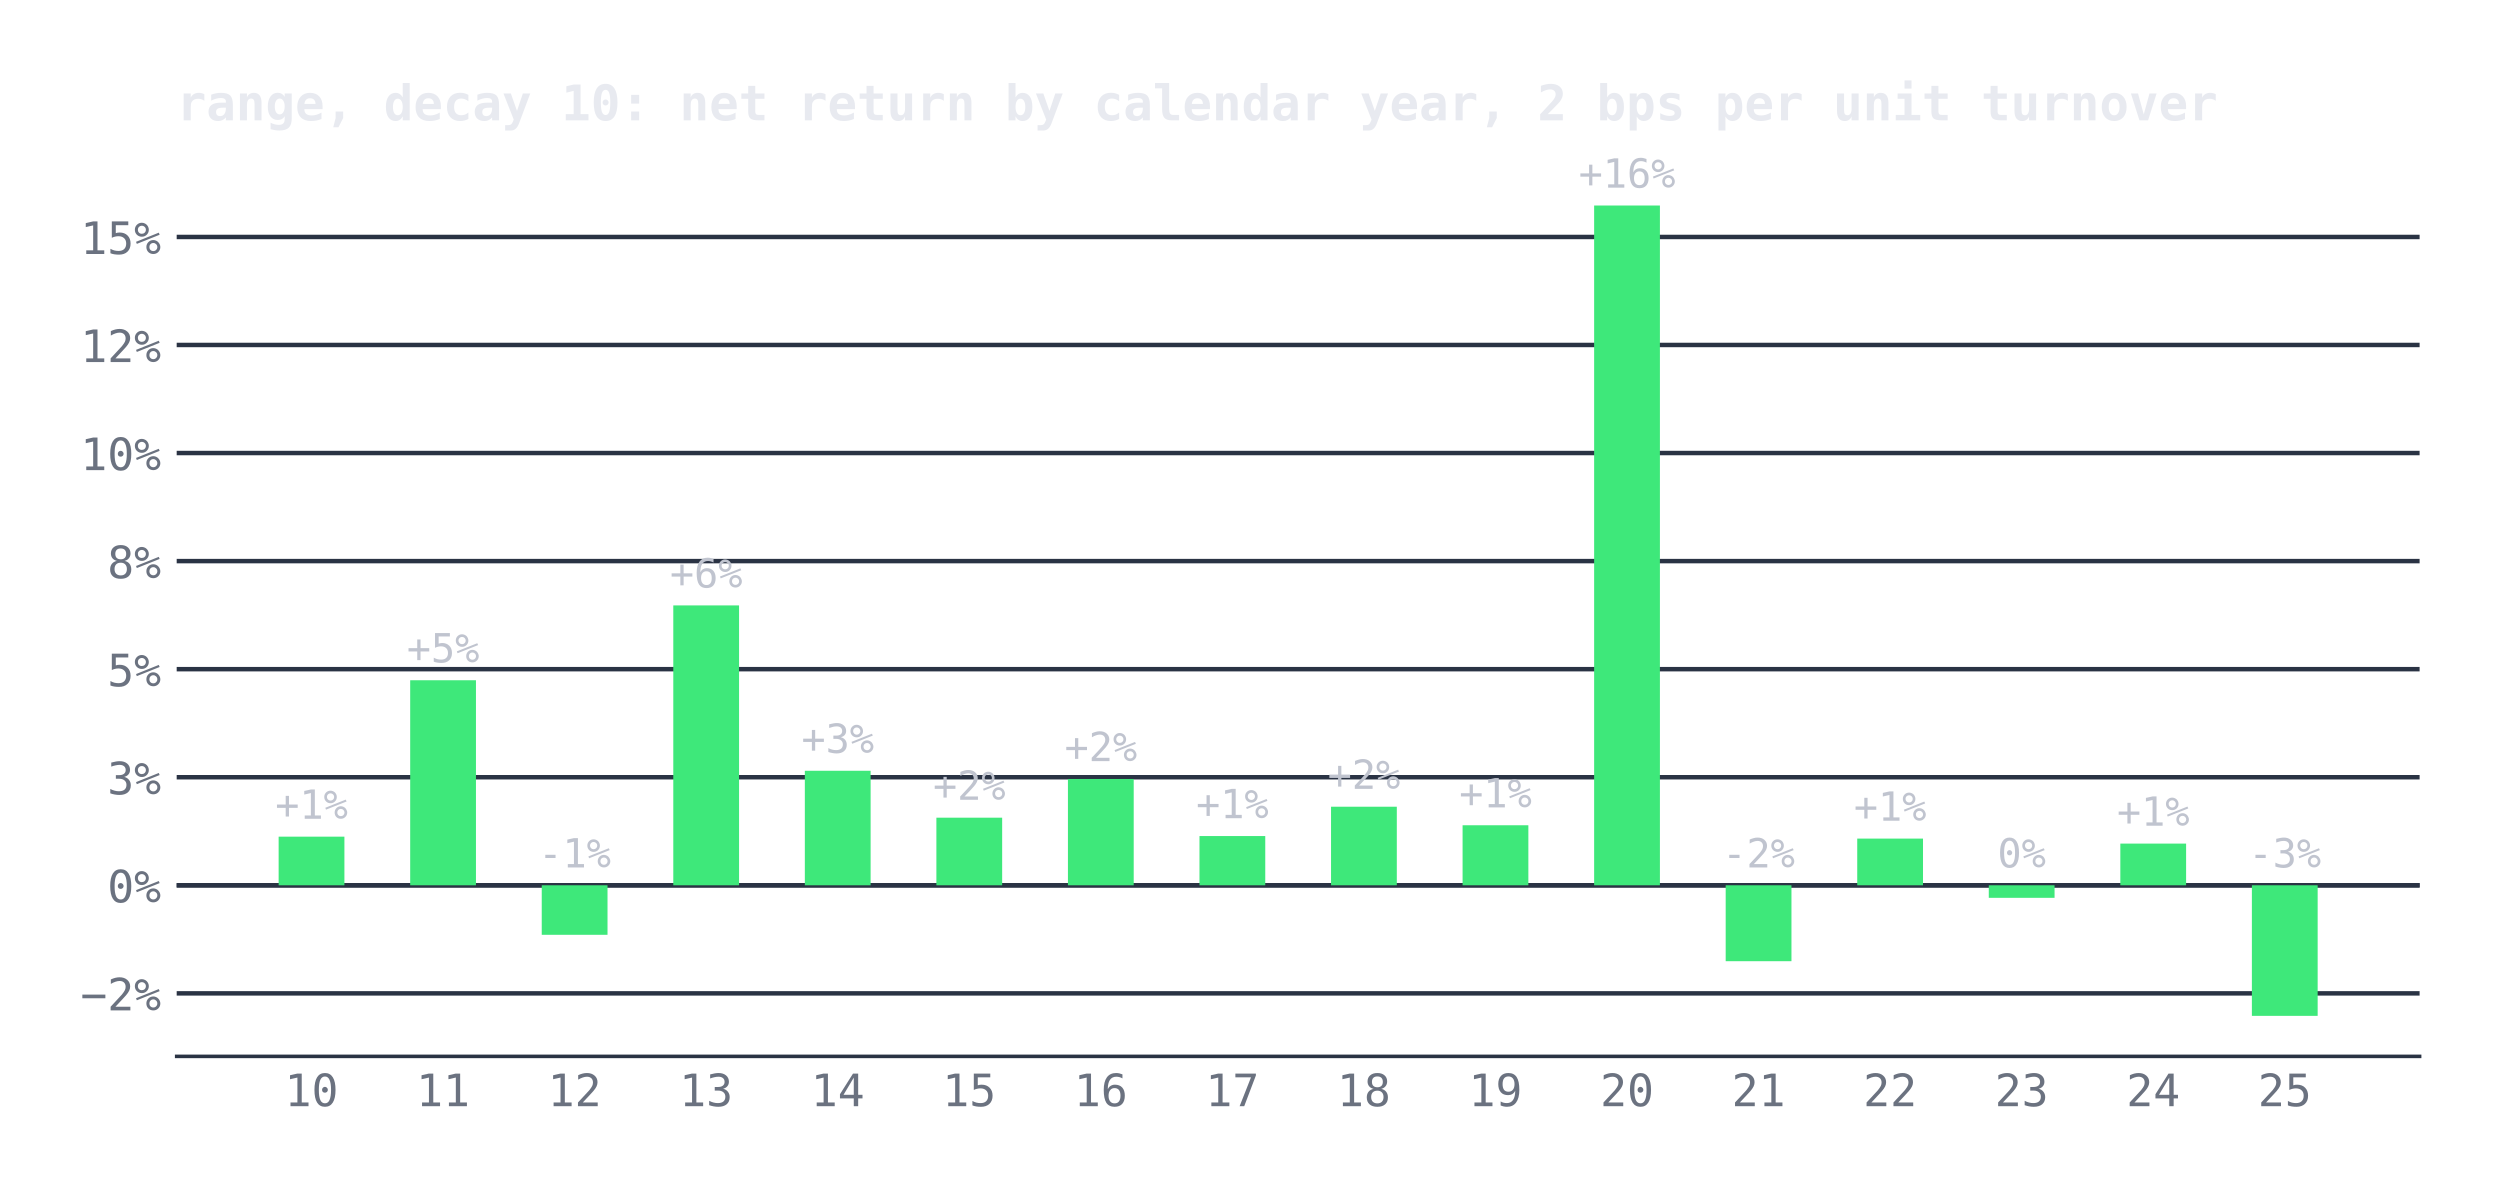
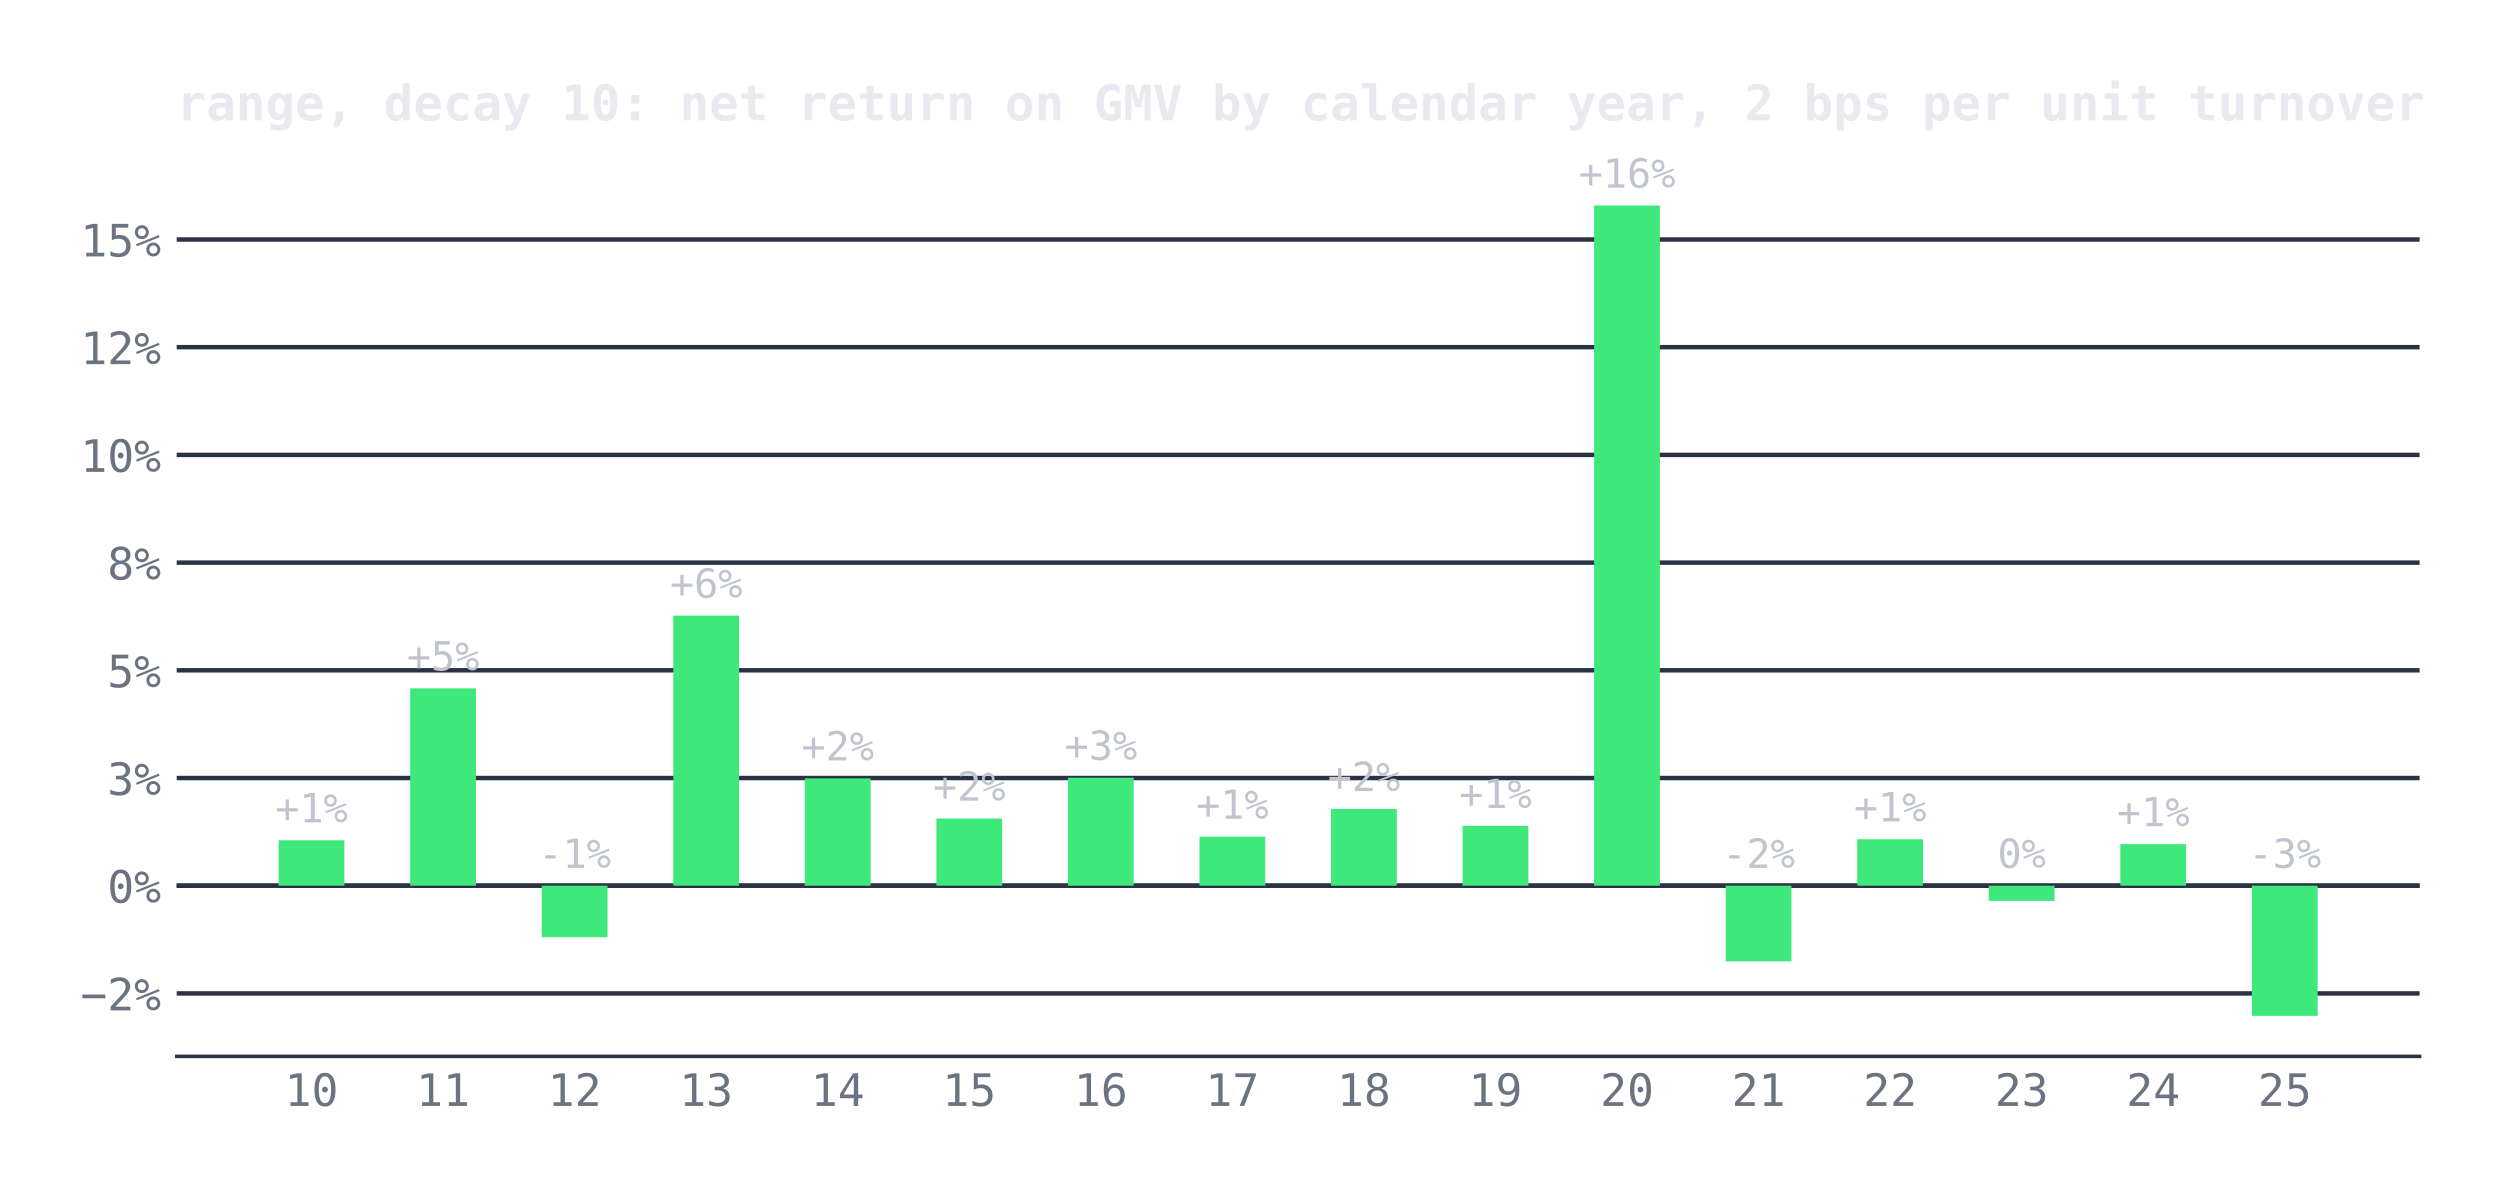
- <svg xmlns="http://www.w3.org/2000/svg" width="559.761pt" height="267.758pt" viewBox="0 0 559.761 267.758" version="1.1">
+ <svg xmlns="http://www.w3.org/2000/svg" width="559.761pt" height="268.027pt" viewBox="0 0 559.761 268.027" version="1.1">
  <defs>
    <style type="text/css">*{stroke-linejoin: round; stroke-linecap: butt}</style>
  </defs>
  <g id="figure_1">
    <g id="patch_1">
-       <path d="M 0 267.758  L 559.761 267.758  L 559.761 0  L 0 0  L 0 267.758  z " style="fill: none" />
+       <path d="M 0 268.027  L 559.761 268.027  L 559.761 0  L 0 0  L 0 268.027  z " style="fill: none" />
    </g>
    <g id="axes_1">
      <g id="patch_2">
        <path d="M 39.561 236.527  L 541.761 236.527  L 541.761 36.943  L 39.561 36.943  L 39.561 236.527  z " style="fill: none" />
      </g>
      <g id="matplotlib.axis_1">
        <g id="xtick_1">
          <g id="line2d_1" />
          <g id="text_1">
-             <text style="font-size: 10px; font-family: 'IBM Plex Mono, DejaVu Sans Mono, monospace', monospace; text-anchor: middle; fill: #6b7280" x="69.752" y="247.678" transform="rotate(-0 69.75185 247.6782)">10</text>
+             <text style="font-size: 10px; font-family: 'IBM Plex Mono, DejaVu Sans Mono, monospace', monospace; text-anchor: middle; fill: #6b7280" x="69.752" y="247.624" transform="rotate(-0 69.75185 247.6243)">10</text>
          </g>
        </g>
        <g id="xtick_2">
          <g id="line2d_2" />
          <g id="text_2">
-             <text style="font-size: 10px; font-family: 'IBM Plex Mono, DejaVu Sans Mono, monospace', monospace; text-anchor: middle; fill: #6b7280" x="99.206" y="247.678" transform="rotate(-0 99.20639 247.6782)">11</text>
+             <text style="font-size: 10px; font-family: 'IBM Plex Mono, DejaVu Sans Mono, monospace', monospace; text-anchor: middle; fill: #6b7280" x="99.206" y="247.624" transform="rotate(-0 99.20639 247.6243)">11</text>
          </g>
        </g>
        <g id="xtick_3">
          <g id="line2d_3" />
          <g id="text_3">
-             <text style="font-size: 10px; font-family: 'IBM Plex Mono, DejaVu Sans Mono, monospace', monospace; text-anchor: middle; fill: #6b7280" x="128.661" y="247.678" transform="rotate(-0 128.6609 247.6782)">12</text>
+             <text style="font-size: 10px; font-family: 'IBM Plex Mono, DejaVu Sans Mono, monospace', monospace; text-anchor: middle; fill: #6b7280" x="128.661" y="247.624" transform="rotate(-0 128.6609 247.6243)">12</text>
          </g>
        </g>
        <g id="xtick_4">
          <g id="line2d_4" />
          <g id="text_4">
-             <text style="font-size: 10px; font-family: 'IBM Plex Mono, DejaVu Sans Mono, monospace', monospace; text-anchor: middle; fill: #6b7280" x="158.115" y="247.678" transform="rotate(-0 158.1155 247.6782)">13</text>
+             <text style="font-size: 10px; font-family: 'IBM Plex Mono, DejaVu Sans Mono, monospace', monospace; text-anchor: middle; fill: #6b7280" x="158.115" y="247.624" transform="rotate(-0 158.1155 247.6243)">13</text>
          </g>
        </g>
        <g id="xtick_5">
          <g id="line2d_5" />
          <g id="text_5">
-             <text style="font-size: 10px; font-family: 'IBM Plex Mono, DejaVu Sans Mono, monospace', monospace; text-anchor: middle; fill: #6b7280" x="187.57" y="247.678" transform="rotate(-0 187.57 247.6782)">14</text>
+             <text style="font-size: 10px; font-family: 'IBM Plex Mono, DejaVu Sans Mono, monospace', monospace; text-anchor: middle; fill: #6b7280" x="187.57" y="247.624" transform="rotate(-0 187.57 247.6243)">14</text>
          </g>
        </g>
        <g id="xtick_6">
          <g id="line2d_6" />
          <g id="text_6">
-             <text style="font-size: 10px; font-family: 'IBM Plex Mono, DejaVu Sans Mono, monospace', monospace; text-anchor: middle; fill: #6b7280" x="217.025" y="247.678" transform="rotate(-0 217.0246 247.6782)">15</text>
+             <text style="font-size: 10px; font-family: 'IBM Plex Mono, DejaVu Sans Mono, monospace', monospace; text-anchor: middle; fill: #6b7280" x="217.025" y="247.624" transform="rotate(-0 217.0246 247.6243)">15</text>
          </g>
        </g>
        <g id="xtick_7">
          <g id="line2d_7" />
          <g id="text_7">
-             <text style="font-size: 10px; font-family: 'IBM Plex Mono, DejaVu Sans Mono, monospace', monospace; text-anchor: middle; fill: #6b7280" x="246.479" y="247.678" transform="rotate(-0 246.4791 247.6782)">16</text>
+             <text style="font-size: 10px; font-family: 'IBM Plex Mono, DejaVu Sans Mono, monospace', monospace; text-anchor: middle; fill: #6b7280" x="246.479" y="247.624" transform="rotate(-0 246.4791 247.6243)">16</text>
          </g>
        </g>
        <g id="xtick_8">
          <g id="line2d_8" />
          <g id="text_8">
-             <text style="font-size: 10px; font-family: 'IBM Plex Mono, DejaVu Sans Mono, monospace', monospace; text-anchor: middle; fill: #6b7280" x="275.934" y="247.678" transform="rotate(-0 275.9337 247.6782)">17</text>
+             <text style="font-size: 10px; font-family: 'IBM Plex Mono, DejaVu Sans Mono, monospace', monospace; text-anchor: middle; fill: #6b7280" x="275.934" y="247.624" transform="rotate(-0 275.9337 247.6243)">17</text>
          </g>
        </g>
        <g id="xtick_9">
          <g id="line2d_9" />
          <g id="text_9">
-             <text style="font-size: 10px; font-family: 'IBM Plex Mono, DejaVu Sans Mono, monospace', monospace; text-anchor: middle; fill: #6b7280" x="305.388" y="247.678" transform="rotate(-0 305.3882 247.6782)">18</text>
+             <text style="font-size: 10px; font-family: 'IBM Plex Mono, DejaVu Sans Mono, monospace', monospace; text-anchor: middle; fill: #6b7280" x="305.388" y="247.624" transform="rotate(-0 305.3882 247.6243)">18</text>
          </g>
        </g>
        <g id="xtick_10">
          <g id="line2d_10" />
          <g id="text_10">
-             <text style="font-size: 10px; font-family: 'IBM Plex Mono, DejaVu Sans Mono, monospace', monospace; text-anchor: middle; fill: #6b7280" x="334.843" y="247.678" transform="rotate(-0 334.8428 247.6782)">19</text>
+             <text style="font-size: 10px; font-family: 'IBM Plex Mono, DejaVu Sans Mono, monospace', monospace; text-anchor: middle; fill: #6b7280" x="334.843" y="247.624" transform="rotate(-0 334.8428 247.6243)">19</text>
          </g>
        </g>
        <g id="xtick_11">
          <g id="line2d_11" />
          <g id="text_11">
-             <text style="font-size: 10px; font-family: 'IBM Plex Mono, DejaVu Sans Mono, monospace', monospace; text-anchor: middle; fill: #6b7280" x="364.297" y="247.678" transform="rotate(-0 364.2973 247.6782)">20</text>
+             <text style="font-size: 10px; font-family: 'IBM Plex Mono, DejaVu Sans Mono, monospace', monospace; text-anchor: middle; fill: #6b7280" x="364.297" y="247.624" transform="rotate(-0 364.2973 247.6243)">20</text>
          </g>
        </g>
        <g id="xtick_12">
          <g id="line2d_12" />
          <g id="text_12">
-             <text style="font-size: 10px; font-family: 'IBM Plex Mono, DejaVu Sans Mono, monospace', monospace; text-anchor: middle; fill: #6b7280" x="393.752" y="247.678" transform="rotate(-0 393.7518 247.6782)">21</text>
+             <text style="font-size: 10px; font-family: 'IBM Plex Mono, DejaVu Sans Mono, monospace', monospace; text-anchor: middle; fill: #6b7280" x="393.752" y="247.624" transform="rotate(-0 393.7518 247.6243)">21</text>
          </g>
        </g>
        <g id="xtick_13">
          <g id="line2d_13" />
          <g id="text_13">
-             <text style="font-size: 10px; font-family: 'IBM Plex Mono, DejaVu Sans Mono, monospace', monospace; text-anchor: middle; fill: #6b7280" x="423.206" y="247.678" transform="rotate(-0 423.2064 247.6782)">22</text>
+             <text style="font-size: 10px; font-family: 'IBM Plex Mono, DejaVu Sans Mono, monospace', monospace; text-anchor: middle; fill: #6b7280" x="423.206" y="247.624" transform="rotate(-0 423.2064 247.6243)">22</text>
          </g>
        </g>
        <g id="xtick_14">
          <g id="line2d_14" />
          <g id="text_14">
-             <text style="font-size: 10px; font-family: 'IBM Plex Mono, DejaVu Sans Mono, monospace', monospace; text-anchor: middle; fill: #6b7280" x="452.661" y="247.678" transform="rotate(-0 452.6609 247.6782)">23</text>
+             <text style="font-size: 10px; font-family: 'IBM Plex Mono, DejaVu Sans Mono, monospace', monospace; text-anchor: middle; fill: #6b7280" x="452.661" y="247.624" transform="rotate(-0 452.6609 247.6243)">23</text>
          </g>
        </g>
        <g id="xtick_15">
          <g id="line2d_15" />
          <g id="text_15">
-             <text style="font-size: 10px; font-family: 'IBM Plex Mono, DejaVu Sans Mono, monospace', monospace; text-anchor: middle; fill: #6b7280" x="482.115" y="247.678" transform="rotate(-0 482.1155 247.6782)">24</text>
+             <text style="font-size: 10px; font-family: 'IBM Plex Mono, DejaVu Sans Mono, monospace', monospace; text-anchor: middle; fill: #6b7280" x="482.115" y="247.624" transform="rotate(-0 482.1155 247.6243)">24</text>
          </g>
        </g>
        <g id="xtick_16">
          <g id="line2d_16" />
          <g id="text_16">
-             <text style="font-size: 10px; font-family: 'IBM Plex Mono, DejaVu Sans Mono, monospace', monospace; text-anchor: middle; fill: #6b7280" x="511.57" y="247.678" transform="rotate(-0 511.57 247.6782)">25</text>
+             <text style="font-size: 10px; font-family: 'IBM Plex Mono, DejaVu Sans Mono, monospace', monospace; text-anchor: middle; fill: #6b7280" x="511.57" y="247.624" transform="rotate(-0 511.57 247.6243)">25</text>
          </g>
        </g>
      </g>
      <g id="matplotlib.axis_2">
        <g id="ytick_1">
          <g id="line2d_17">
-             <path d="M 39.561 222.414  L 541.761 222.414  " clip-path="url(#p3ea7f9dc0f)" style="fill: none; stroke: #2a3344; stroke-linecap: square" />
+             <path d="M 39.561 222.432  L 541.761 222.432  " clip-path="url(#p94bd14943e)" style="fill: none; stroke: #2a3344; stroke-linecap: square" />
          </g>
          <g id="line2d_18" />
          <g id="text_17">
-             <text style="font-size: 10px; font-family: 'IBM Plex Mono, DejaVu Sans Mono, monospace', monospace; text-anchor: end; fill: #6b7280" x="36.061" y="226.24" transform="rotate(-0 36.06094 226.2402)">−2%</text>
+             <text style="font-size: 10px; font-family: 'IBM Plex Mono, DejaVu Sans Mono, monospace', monospace; text-anchor: end; fill: #6b7280" x="36.061" y="226.231" transform="rotate(-0 36.06094 226.2311)">−2%</text>
          </g>
        </g>
        <g id="ytick_2">
          <g id="line2d_19">
-             <path d="M 39.561 198.22  L 541.761 198.22  " clip-path="url(#p3ea7f9dc0f)" style="fill: none; stroke: #2a3344; stroke-linecap: square" />
+             <path d="M 39.561 198.316  L 541.761 198.316  " clip-path="url(#p94bd14943e)" style="fill: none; stroke: #2a3344; stroke-linecap: square" />
          </g>
          <g id="line2d_20" />
          <g id="text_18">
-             <text style="font-size: 10px; font-family: 'IBM Plex Mono, DejaVu Sans Mono, monospace', monospace; text-anchor: end; fill: #6b7280" x="36.061" y="202.045" transform="rotate(-0 36.06094 202.0454)">0%</text>
+             <text style="font-size: 10px; font-family: 'IBM Plex Mono, DejaVu Sans Mono, monospace', monospace; text-anchor: end; fill: #6b7280" x="36.061" y="202.115" transform="rotate(-0 36.06094 202.1153)">0%</text>
          </g>
        </g>
        <g id="ytick_3">
          <g id="line2d_21">
-             <path d="M 39.561 174.025  L 541.761 174.025  " clip-path="url(#p3ea7f9dc0f)" style="fill: none; stroke: #2a3344; stroke-linecap: square" />
+             <path d="M 39.561 174.201  L 541.761 174.201  " clip-path="url(#p94bd14943e)" style="fill: none; stroke: #2a3344; stroke-linecap: square" />
          </g>
          <g id="line2d_22" />
          <g id="text_19">
-             <text style="font-size: 10px; font-family: 'IBM Plex Mono, DejaVu Sans Mono, monospace', monospace; text-anchor: end; fill: #6b7280" x="36.061" y="177.851" transform="rotate(-0 36.06094 177.8506)">3%</text>
+             <text style="font-size: 10px; font-family: 'IBM Plex Mono, DejaVu Sans Mono, monospace', monospace; text-anchor: end; fill: #6b7280" x="36.061" y="178" transform="rotate(-0 36.06094 177.9995)">3%</text>
          </g>
        </g>
        <g id="ytick_4">
          <g id="line2d_23">
-             <path d="M 39.561 149.83  L 541.761 149.83  " clip-path="url(#p3ea7f9dc0f)" style="fill: none; stroke: #2a3344; stroke-linecap: square" />
+             <path d="M 39.561 150.085  L 541.761 150.085  " clip-path="url(#p94bd14943e)" style="fill: none; stroke: #2a3344; stroke-linecap: square" />
          </g>
          <g id="line2d_24" />
          <g id="text_20">
-             <text style="font-size: 10px; font-family: 'IBM Plex Mono, DejaVu Sans Mono, monospace', monospace; text-anchor: end; fill: #6b7280" x="36.061" y="153.656" transform="rotate(-0 36.06094 153.6558)">5%</text>
+             <text style="font-size: 10px; font-family: 'IBM Plex Mono, DejaVu Sans Mono, monospace', monospace; text-anchor: end; fill: #6b7280" x="36.061" y="153.884" transform="rotate(-0 36.06094 153.8837)">5%</text>
          </g>
        </g>
        <g id="ytick_5">
          <g id="line2d_25">
-             <path d="M 39.561 125.635  L 541.761 125.635  " clip-path="url(#p3ea7f9dc0f)" style="fill: none; stroke: #2a3344; stroke-linecap: square" />
+             <path d="M 39.561 125.969  L 541.761 125.969  " clip-path="url(#p94bd14943e)" style="fill: none; stroke: #2a3344; stroke-linecap: square" />
          </g>
          <g id="line2d_26" />
          <g id="text_21">
-             <text style="font-size: 10px; font-family: 'IBM Plex Mono, DejaVu Sans Mono, monospace', monospace; text-anchor: end; fill: #6b7280" x="36.061" y="129.461" transform="rotate(-0 36.06094 129.461)">8%</text>
+             <text style="font-size: 10px; font-family: 'IBM Plex Mono, DejaVu Sans Mono, monospace', monospace; text-anchor: end; fill: #6b7280" x="36.061" y="129.768" transform="rotate(-0 36.06094 129.7679)">8%</text>
          </g>
        </g>
        <g id="ytick_6">
          <g id="line2d_27">
-             <path d="M 39.561 101.44  L 541.761 101.44  " clip-path="url(#p3ea7f9dc0f)" style="fill: none; stroke: #2a3344; stroke-linecap: square" />
+             <path d="M 39.561 101.853  L 541.761 101.853  " clip-path="url(#p94bd14943e)" style="fill: none; stroke: #2a3344; stroke-linecap: square" />
          </g>
          <g id="line2d_28" />
          <g id="text_22">
-             <text style="font-size: 10px; font-family: 'IBM Plex Mono, DejaVu Sans Mono, monospace', monospace; text-anchor: end; fill: #6b7280" x="36.061" y="105.266" transform="rotate(-0 36.06094 105.2662)">10%</text>
+             <text style="font-size: 10px; font-family: 'IBM Plex Mono, DejaVu Sans Mono, monospace', monospace; text-anchor: end; fill: #6b7280" x="36.061" y="105.652" transform="rotate(-0 36.06094 105.6522)">10%</text>
          </g>
        </g>
        <g id="ytick_7">
          <g id="line2d_29">
-             <path d="M 39.561 77.246  L 541.761 77.246  " clip-path="url(#p3ea7f9dc0f)" style="fill: none; stroke: #2a3344; stroke-linecap: square" />
+             <path d="M 39.561 77.738  L 541.761 77.738  " clip-path="url(#p94bd14943e)" style="fill: none; stroke: #2a3344; stroke-linecap: square" />
          </g>
          <g id="line2d_30" />
          <g id="text_23">
-             <text style="font-size: 10px; font-family: 'IBM Plex Mono, DejaVu Sans Mono, monospace', monospace; text-anchor: end; fill: #6b7280" x="36.061" y="81.071" transform="rotate(-0 36.06094 81.07134)">12%</text>
+             <text style="font-size: 10px; font-family: 'IBM Plex Mono, DejaVu Sans Mono, monospace', monospace; text-anchor: end; fill: #6b7280" x="36.061" y="81.536" transform="rotate(-0 36.06094 81.53638)">12%</text>
          </g>
        </g>
        <g id="ytick_8">
          <g id="line2d_31">
-             <path d="M 39.561 53.051  L 541.761 53.051  " clip-path="url(#p3ea7f9dc0f)" style="fill: none; stroke: #2a3344; stroke-linecap: square" />
+             <path d="M 39.561 53.622  L 541.761 53.622  " clip-path="url(#p94bd14943e)" style="fill: none; stroke: #2a3344; stroke-linecap: square" />
          </g>
          <g id="line2d_32" />
          <g id="text_24">
-             <text style="font-size: 10px; font-family: 'IBM Plex Mono, DejaVu Sans Mono, monospace', monospace; text-anchor: end; fill: #6b7280" x="36.061" y="56.877" transform="rotate(-0 36.06094 56.87653)">15%</text>
+             <text style="font-size: 10px; font-family: 'IBM Plex Mono, DejaVu Sans Mono, monospace', monospace; text-anchor: end; fill: #6b7280" x="36.061" y="57.421" transform="rotate(-0 36.06094 57.4206)">15%</text>
          </g>
        </g>
      </g>
      <g id="line2d_33">
-         <path d="M 39.561 198.22  L 541.761 198.22  " clip-path="url(#p3ea7f9dc0f)" style="fill: none; stroke: #2a3344; stroke-linecap: square" />
+         <path d="M 39.561 198.316  L 541.761 198.316  " clip-path="url(#p94bd14943e)" style="fill: none; stroke: #2a3344; stroke-linecap: square" />
      </g>
      <g id="patch_3">
        <path d="M 39.561 236.527  L 541.761 236.527  " style="fill: none; stroke: #2a3344; stroke-width: 0.8; stroke-linejoin: miter; stroke-linecap: square" />
      </g>
      <g id="patch_4">
-         <path d="M 62.388 198.22  L 77.115 198.22  L 77.115 187.332  L 62.388 187.332  z " clip-path="url(#p3ea7f9dc0f)" style="fill: #3ee87a" />
+         <path d="M 62.388 198.316  L 77.115 198.316  L 77.115 188.141  L 62.388 188.141  z " clip-path="url(#p94bd14943e)" style="fill: #3ee87a" />
      </g>
      <g id="patch_5">
-         <path d="M 91.843 198.22  L 106.57 198.22  L 106.57 152.31  L 91.843 152.31  z " clip-path="url(#p3ea7f9dc0f)" style="fill: #3ee87a" />
+         <path d="M 91.843 198.316  L 106.57 198.316  L 106.57 154.122  L 91.843 154.122  z " clip-path="url(#p94bd14943e)" style="fill: #3ee87a" />
      </g>
      <g id="patch_6">
-         <path d="M 121.297 198.22  L 136.025 198.22  L 136.025 209.307  L 121.297 209.307  z " clip-path="url(#p3ea7f9dc0f)" style="fill: #3ee87a" />
+         <path d="M 121.297 198.316  L 136.025 198.316  L 136.025 209.852  L 121.297 209.852  z " clip-path="url(#p94bd14943e)" style="fill: #3ee87a" />
      </g>
      <g id="patch_7">
-         <path d="M 150.752 198.22  L 165.479 198.22  L 165.479 135.554  L 150.752 135.554  z " clip-path="url(#p3ea7f9dc0f)" style="fill: #3ee87a" />
+         <path d="M 150.752 198.316  L 165.479 198.316  L 165.479 137.834  L 150.752 137.834  z " clip-path="url(#p94bd14943e)" style="fill: #3ee87a" />
      </g>
      <g id="patch_8">
-         <path d="M 180.206 198.22  L 194.934 198.22  L 194.934 172.579  L 180.206 172.579  z " clip-path="url(#p3ea7f9dc0f)" style="fill: #3ee87a" />
+         <path d="M 180.206 198.316  L 194.934 198.316  L 194.934 174.278  L 180.206 174.278  z " clip-path="url(#p94bd14943e)" style="fill: #3ee87a" />
      </g>
      <g id="patch_9">
-         <path d="M 209.661 198.22  L 224.388 198.22  L 224.388 183.084  L 209.661 183.084  z " clip-path="url(#p3ea7f9dc0f)" style="fill: #3ee87a" />
+         <path d="M 209.661 198.316  L 224.388 198.316  L 224.388 183.275  L 209.661 183.275  z " clip-path="url(#p94bd14943e)" style="fill: #3ee87a" />
      </g>
      <g id="patch_10">
-         <path d="M 239.115 198.22  L 253.843 198.22  L 253.843 174.418  L 239.115 174.418  z " clip-path="url(#p3ea7f9dc0f)" style="fill: #3ee87a" />
+         <path d="M 239.115 198.316  L 253.843 198.316  L 253.843 174.132  L 239.115 174.132  z " clip-path="url(#p94bd14943e)" style="fill: #3ee87a" />
      </g>
      <g id="patch_11">
-         <path d="M 268.57 198.22  L 283.297 198.22  L 283.297 187.195  L 268.57 187.195  z " clip-path="url(#p3ea7f9dc0f)" style="fill: #3ee87a" />
+         <path d="M 268.57 198.316  L 283.297 198.316  L 283.297 187.338  L 268.57 187.338  z " clip-path="url(#p94bd14943e)" style="fill: #3ee87a" />
      </g>
      <g id="patch_12">
-         <path d="M 298.025 198.22  L 312.752 198.22  L 312.752 180.628  L 298.025 180.628  z " clip-path="url(#p3ea7f9dc0f)" style="fill: #3ee87a" />
+         <path d="M 298.025 198.316  L 312.752 198.316  L 312.752 181.129  L 298.025 181.129  z " clip-path="url(#p94bd14943e)" style="fill: #3ee87a" />
      </g>
      <g id="patch_13">
-         <path d="M 327.479 198.22  L 342.206 198.22  L 342.206 184.779  L 327.479 184.779  z " clip-path="url(#p3ea7f9dc0f)" style="fill: #3ee87a" />
+         <path d="M 327.479 198.316  L 342.206 198.316  L 342.206 184.921  L 327.479 184.921  z " clip-path="url(#p94bd14943e)" style="fill: #3ee87a" />
      </g>
      <g id="patch_14">
-         <path d="M 356.934 198.22  L 371.661 198.22  L 371.661 46.015  L 356.934 46.015  z " clip-path="url(#p3ea7f9dc0f)" style="fill: #3ee87a" />
+         <path d="M 356.934 198.316  L 371.661 198.316  L 371.661 46.015  L 356.934 46.015  z " clip-path="url(#p94bd14943e)" style="fill: #3ee87a" />
      </g>
      <g id="patch_15">
-         <path d="M 386.388 198.22  L 401.115 198.22  L 401.115 215.216  L 386.388 215.216  z " clip-path="url(#p3ea7f9dc0f)" style="fill: #3ee87a" />
+         <path d="M 386.388 198.316  L 401.115 198.316  L 401.115 215.256  L 386.388 215.256  z " clip-path="url(#p94bd14943e)" style="fill: #3ee87a" />
      </g>
      <g id="patch_16">
-         <path d="M 415.843 198.22  L 430.57 198.22  L 430.57 187.765  L 415.843 187.765  z " clip-path="url(#p3ea7f9dc0f)" style="fill: #3ee87a" />
+         <path d="M 415.843 198.316  L 430.57 198.316  L 430.57 187.912  L 415.843 187.912  z " clip-path="url(#p94bd14943e)" style="fill: #3ee87a" />
      </g>
      <g id="patch_17">
-         <path d="M 445.297 198.22  L 460.025 198.22  L 460.025 201.028  L 445.297 201.028  z " clip-path="url(#p3ea7f9dc0f)" style="fill: #3ee87a" />
+         <path d="M 445.297 198.316  L 460.025 198.316  L 460.025 201.707  L 445.297 201.707  z " clip-path="url(#p94bd14943e)" style="fill: #3ee87a" />
      </g>
      <g id="patch_18">
-         <path d="M 474.752 198.22  L 489.479 198.22  L 489.479 188.884  L 474.752 188.884  z " clip-path="url(#p3ea7f9dc0f)" style="fill: #3ee87a" />
+         <path d="M 474.752 198.316  L 489.479 198.316  L 489.479 189.011  L 474.752 189.011  z " clip-path="url(#p94bd14943e)" style="fill: #3ee87a" />
      </g>
      <g id="patch_19">
-         <path d="M 504.206 198.22  L 518.934 198.22  L 518.934 227.455  L 504.206 227.455  z " clip-path="url(#p3ea7f9dc0f)" style="fill: #3ee87a" />
+         <path d="M 504.206 198.316  L 518.934 198.316  L 518.934 227.455  L 504.206 227.455  z " clip-path="url(#p94bd14943e)" style="fill: #3ee87a" />
      </g>
      <g id="text_25">
-         <text style="font-size: 9px; font-family: 'IBM Plex Mono, DejaVu Sans Mono, monospace', monospace; text-anchor: middle; fill: #c0c4cf" x="69.752" y="183.332" transform="rotate(-0 69.75185 183.3324)">+1%</text>
+         <text style="font-size: 9px; font-family: 'IBM Plex Mono, DejaVu Sans Mono, monospace', monospace; text-anchor: middle; fill: #c0c4cf" x="69.752" y="184.141" transform="rotate(-0 69.75185 184.1413)">+1%</text>
      </g>
      <g id="text_26">
-         <text style="font-size: 9px; font-family: 'IBM Plex Mono, DejaVu Sans Mono, monospace', monospace; text-anchor: middle; fill: #c0c4cf" x="99.206" y="148.31" transform="rotate(-0 99.20639 148.3101)">+5%</text>
+         <text style="font-size: 9px; font-family: 'IBM Plex Mono, DejaVu Sans Mono, monospace', monospace; text-anchor: middle; fill: #c0c4cf" x="99.206" y="150.122" transform="rotate(-0 99.20639 150.1224)">+5%</text>
      </g>
      <g id="text_27">
-         <text style="font-size: 9px; font-family: 'IBM Plex Mono, DejaVu Sans Mono, monospace', monospace; text-anchor: middle; fill: #c0c4cf" x="128.661" y="194.22" transform="rotate(-0 128.6609 194.2196)">-1%</text>
+         <text style="font-size: 9px; font-family: 'IBM Plex Mono, DejaVu Sans Mono, monospace', monospace; text-anchor: middle; fill: #c0c4cf" x="128.661" y="194.316" transform="rotate(-0 128.6609 194.3165)">-1%</text>
      </g>
      <g id="text_28">
-         <text style="font-size: 9px; font-family: 'IBM Plex Mono, DejaVu Sans Mono, monospace', monospace; text-anchor: middle; fill: #c0c4cf" x="158.115" y="131.554" transform="rotate(-0 158.1155 131.5535)">+6%</text>
+         <text style="font-size: 9px; font-family: 'IBM Plex Mono, DejaVu Sans Mono, monospace', monospace; text-anchor: middle; fill: #c0c4cf" x="158.115" y="133.834" transform="rotate(-0 158.1155 133.8343)">+6%</text>
      </g>
      <g id="text_29">
-         <text style="font-size: 9px; font-family: 'IBM Plex Mono, DejaVu Sans Mono, monospace', monospace; text-anchor: middle; fill: #c0c4cf" x="187.57" y="168.579" transform="rotate(-0 187.57 168.5788)">+3%</text>
+         <text style="font-size: 9px; font-family: 'IBM Plex Mono, DejaVu Sans Mono, monospace', monospace; text-anchor: middle; fill: #c0c4cf" x="187.57" y="170.278" transform="rotate(-0 187.57 170.2779)">+2%</text>
      </g>
      <g id="text_30">
-         <text style="font-size: 9px; font-family: 'IBM Plex Mono, DejaVu Sans Mono, monospace', monospace; text-anchor: middle; fill: #c0c4cf" x="217.025" y="179.084" transform="rotate(-0 217.0246 179.0843)">+2%</text>
+         <text style="font-size: 9px; font-family: 'IBM Plex Mono, DejaVu Sans Mono, monospace', monospace; text-anchor: middle; fill: #c0c4cf" x="217.025" y="179.275" transform="rotate(-0 217.0246 179.2755)">+2%</text>
      </g>
      <g id="text_31">
-         <text style="font-size: 9px; font-family: 'IBM Plex Mono, DejaVu Sans Mono, monospace', monospace; text-anchor: middle; fill: #c0c4cf" x="246.479" y="170.418" transform="rotate(-0 246.4791 170.4182)">+2%</text>
+         <text style="font-size: 9px; font-family: 'IBM Plex Mono, DejaVu Sans Mono, monospace', monospace; text-anchor: middle; fill: #c0c4cf" x="246.479" y="170.132" transform="rotate(-0 246.4791 170.1316)">+3%</text>
      </g>
      <g id="text_32">
-         <text style="font-size: 9px; font-family: 'IBM Plex Mono, DejaVu Sans Mono, monospace', monospace; text-anchor: middle; fill: #c0c4cf" x="275.934" y="183.195" transform="rotate(-0 275.9337 183.1949)">+1%</text>
+         <text style="font-size: 9px; font-family: 'IBM Plex Mono, DejaVu Sans Mono, monospace', monospace; text-anchor: middle; fill: #c0c4cf" x="275.934" y="183.338" transform="rotate(-0 275.9337 183.3384)">+1%</text>
      </g>
      <g id="text_33">
-         <text style="font-size: 9px; font-family: 'IBM Plex Mono, DejaVu Sans Mono, monospace', monospace; text-anchor: middle; fill: #c0c4cf" x="305.388" y="176.628" transform="rotate(-0 305.3882 176.628)">+2%</text>
+         <text style="font-size: 9px; font-family: 'IBM Plex Mono, DejaVu Sans Mono, monospace', monospace; text-anchor: middle; fill: #c0c4cf" x="305.388" y="177.129" transform="rotate(-0 305.3882 177.1286)">+2%</text>
      </g>
      <g id="text_34">
-         <text style="font-size: 9px; font-family: 'IBM Plex Mono, DejaVu Sans Mono, monospace', monospace; text-anchor: middle; fill: #c0c4cf" x="334.843" y="180.779" transform="rotate(-0 334.8428 180.7789)">+1%</text>
+         <text style="font-size: 9px; font-family: 'IBM Plex Mono, DejaVu Sans Mono, monospace', monospace; text-anchor: middle; fill: #c0c4cf" x="334.843" y="180.921" transform="rotate(-0 334.8428 180.9212)">+1%</text>
      </g>
      <g id="text_35">
        <text style="font-size: 9px; font-family: 'IBM Plex Mono, DejaVu Sans Mono, monospace', monospace; text-anchor: middle; fill: #c0c4cf" x="364.297" y="42.015" transform="rotate(-0 364.2973 42.01466)">+16%</text>
      </g>
      <g id="text_36">
-         <text style="font-size: 9px; font-family: 'IBM Plex Mono, DejaVu Sans Mono, monospace', monospace; text-anchor: middle; fill: #c0c4cf" x="393.752" y="194.22" transform="rotate(-0 393.7518 194.2196)">-2%</text>
+         <text style="font-size: 9px; font-family: 'IBM Plex Mono, DejaVu Sans Mono, monospace', monospace; text-anchor: middle; fill: #c0c4cf" x="393.752" y="194.316" transform="rotate(-0 393.7518 194.3165)">-2%</text>
      </g>
      <g id="text_37">
-         <text style="font-size: 9px; font-family: 'IBM Plex Mono, DejaVu Sans Mono, monospace', monospace; text-anchor: middle; fill: #c0c4cf" x="423.206" y="183.765" transform="rotate(-0 423.2064 183.7654)">+1%</text>
+         <text style="font-size: 9px; font-family: 'IBM Plex Mono, DejaVu Sans Mono, monospace', monospace; text-anchor: middle; fill: #c0c4cf" x="423.206" y="183.912" transform="rotate(-0 423.2064 183.9116)">+1%</text>
      </g>
      <g id="text_38">
-         <text style="font-size: 9px; font-family: 'IBM Plex Mono, DejaVu Sans Mono, monospace', monospace; text-anchor: middle; fill: #c0c4cf" x="452.661" y="194.22" transform="rotate(-0 452.6609 194.2196)">0%</text>
+         <text style="font-size: 9px; font-family: 'IBM Plex Mono, DejaVu Sans Mono, monospace', monospace; text-anchor: middle; fill: #c0c4cf" x="452.661" y="194.316" transform="rotate(-0 452.6609 194.3165)">0%</text>
      </g>
      <g id="text_39">
-         <text style="font-size: 9px; font-family: 'IBM Plex Mono, DejaVu Sans Mono, monospace', monospace; text-anchor: middle; fill: #c0c4cf" x="482.115" y="184.884" transform="rotate(-0 482.1155 184.8841)">+1%</text>
+         <text style="font-size: 9px; font-family: 'IBM Plex Mono, DejaVu Sans Mono, monospace', monospace; text-anchor: middle; fill: #c0c4cf" x="482.115" y="185.011" transform="rotate(-0 482.1155 185.011)">+1%</text>
      </g>
      <g id="text_40">
-         <text style="font-size: 9px; font-family: 'IBM Plex Mono, DejaVu Sans Mono, monospace', monospace; text-anchor: middle; fill: #c0c4cf" x="511.57" y="194.22" transform="rotate(-0 511.57 194.2196)">-3%</text>
+         <text style="font-size: 9px; font-family: 'IBM Plex Mono, DejaVu Sans Mono, monospace', monospace; text-anchor: middle; fill: #c0c4cf" x="511.57" y="194.316" transform="rotate(-0 511.57 194.3165)">-3%</text>
      </g>
      <g id="text_41">
-         <text style="font-weight: 700; font-size: 11px; font-family: 'IBM Plex Mono, DejaVu Sans Mono, monospace', monospace; text-anchor: start; fill: #e8eaf0" x="39.561" y="26.943" transform="rotate(-0 39.56094 26.94266)">range, decay 10: net return by calendar year, 2 bps per unit turnover</text>
+         <text style="font-weight: 700; font-size: 11px; font-family: 'IBM Plex Mono, DejaVu Sans Mono, monospace', monospace; text-anchor: start; fill: #e8eaf0" x="39.561" y="26.943" transform="rotate(-0 39.56094 26.94266)">range, decay 10: net return on GMV by calendar year, 2 bps per unit turnover</text>
      </g>
    </g>
  </g>
  <defs>
-     <clipPath id="p3ea7f9dc0f">
+     <clipPath id="p94bd14943e">
      <rect x="39.561" y="36.943" width="502.2" height="199.584" />
    </clipPath>
  </defs>
</svg>
